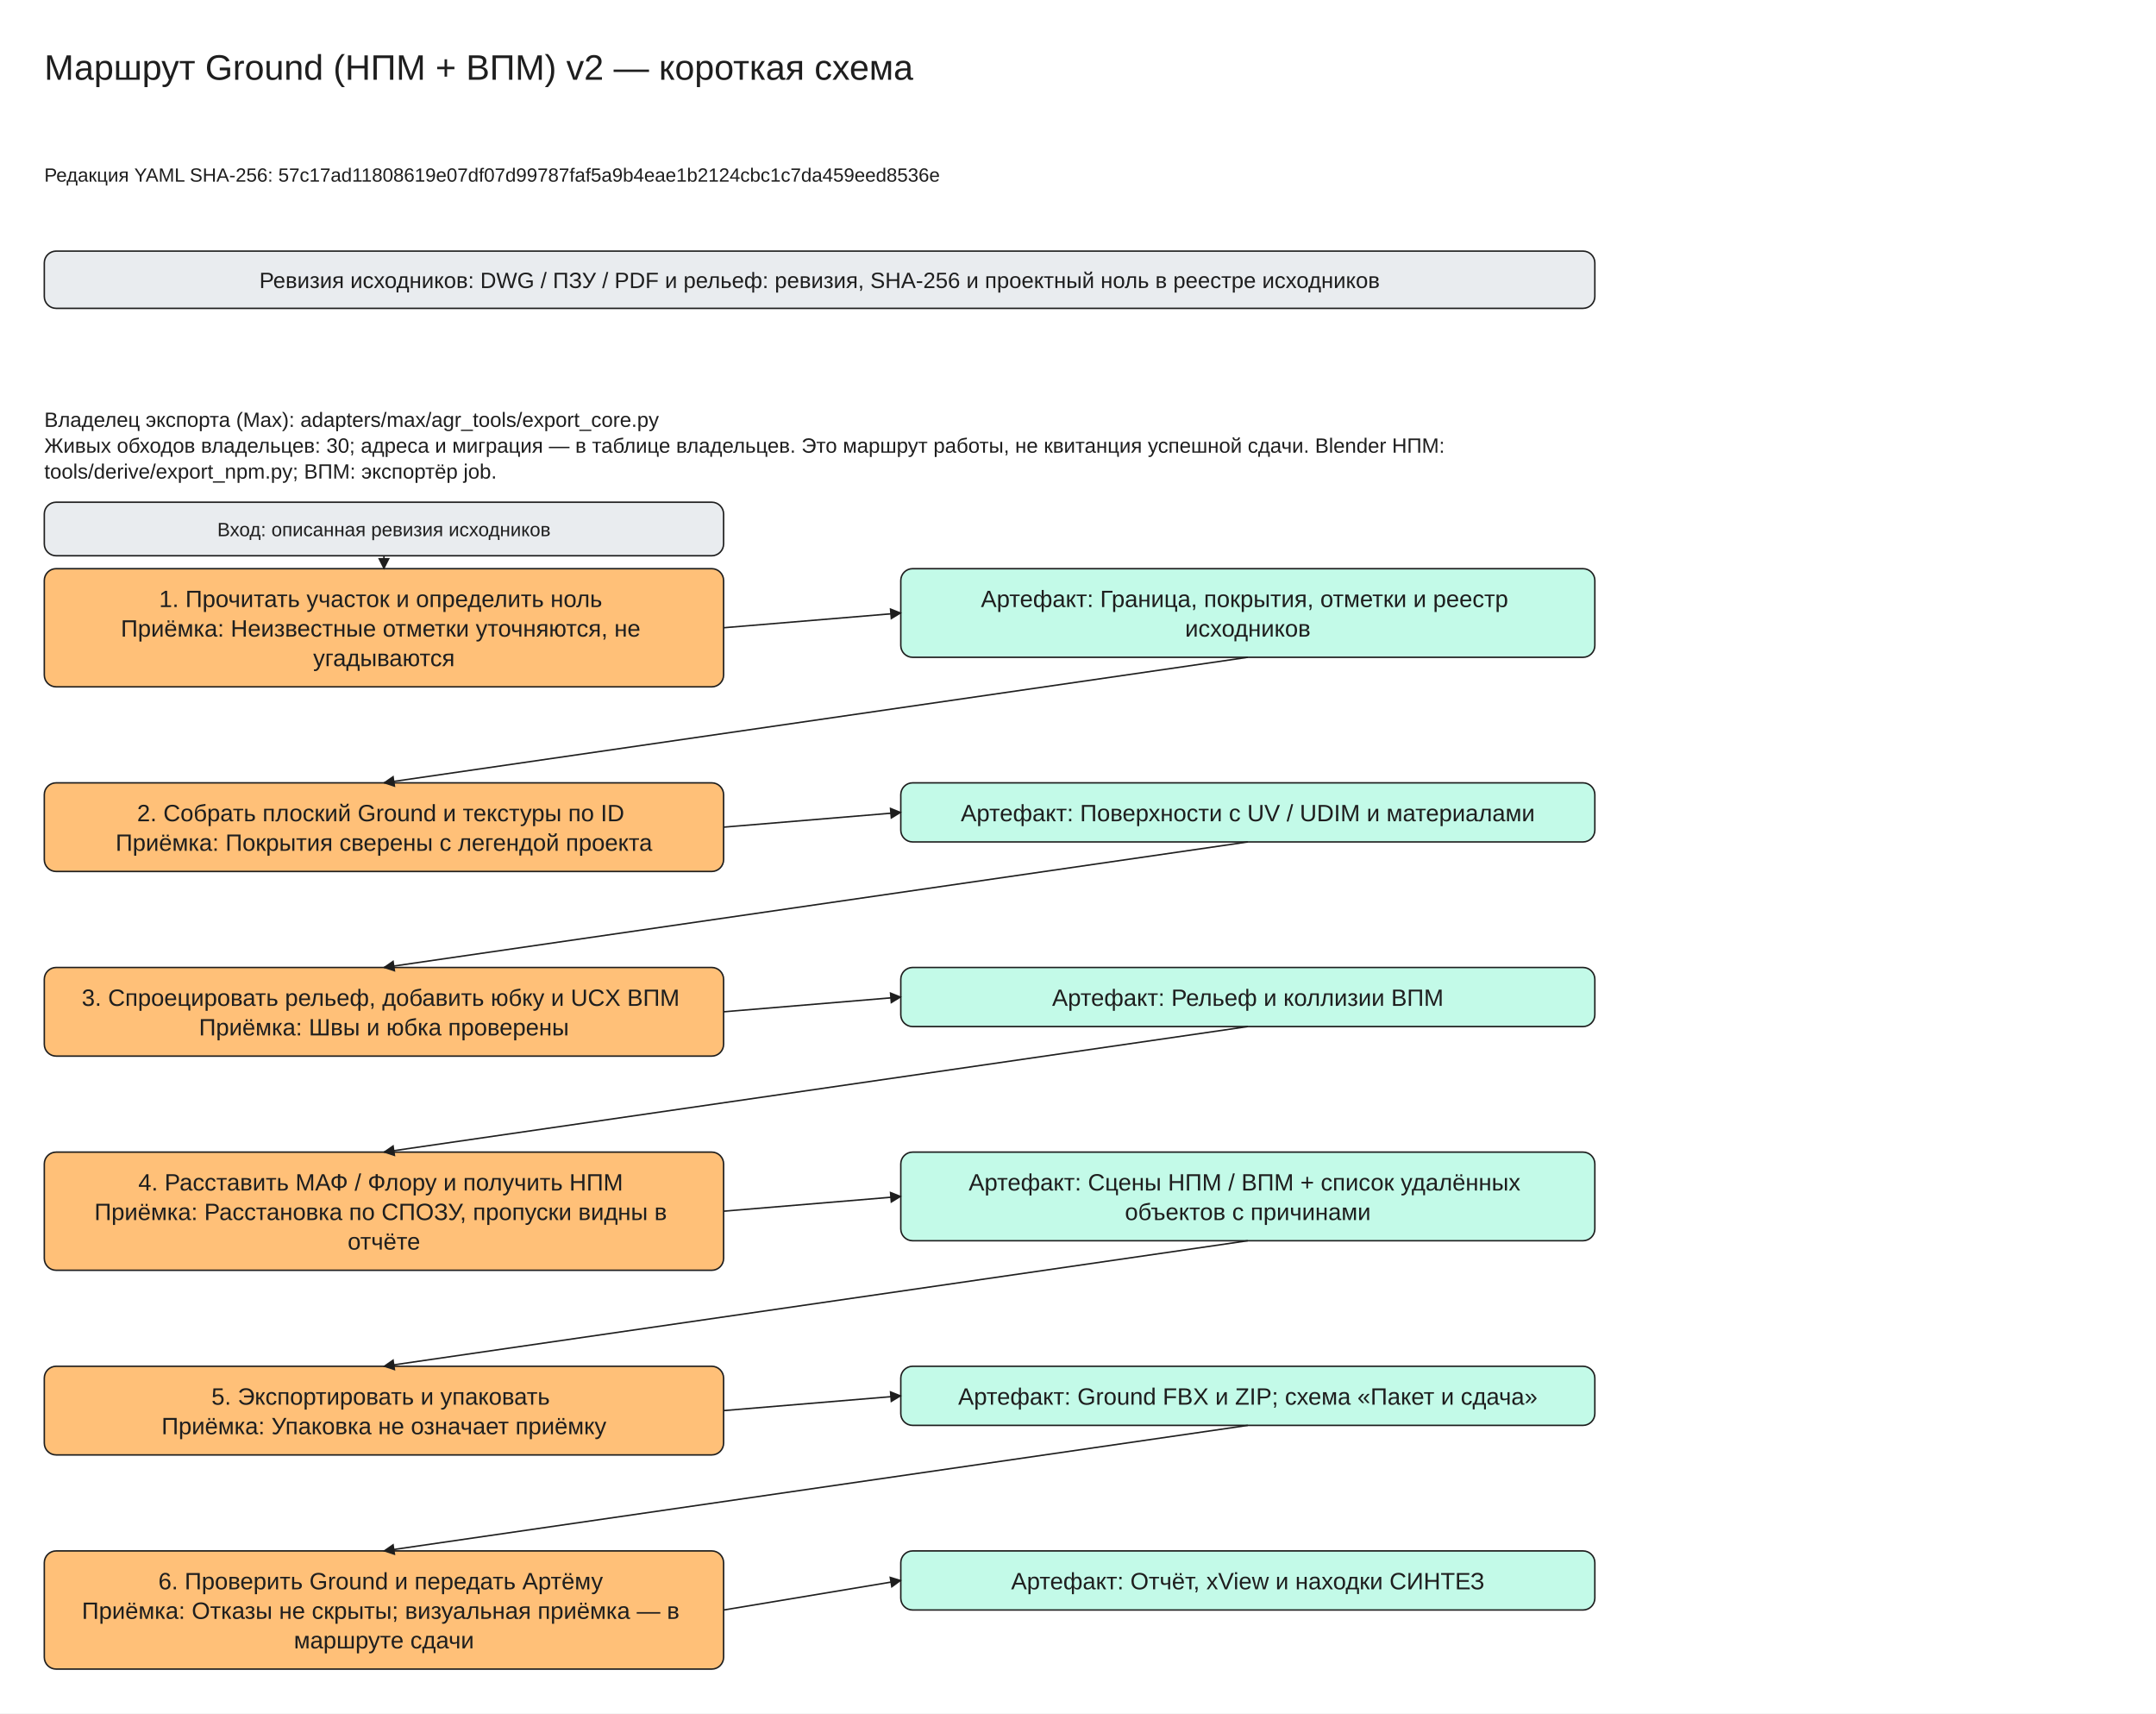
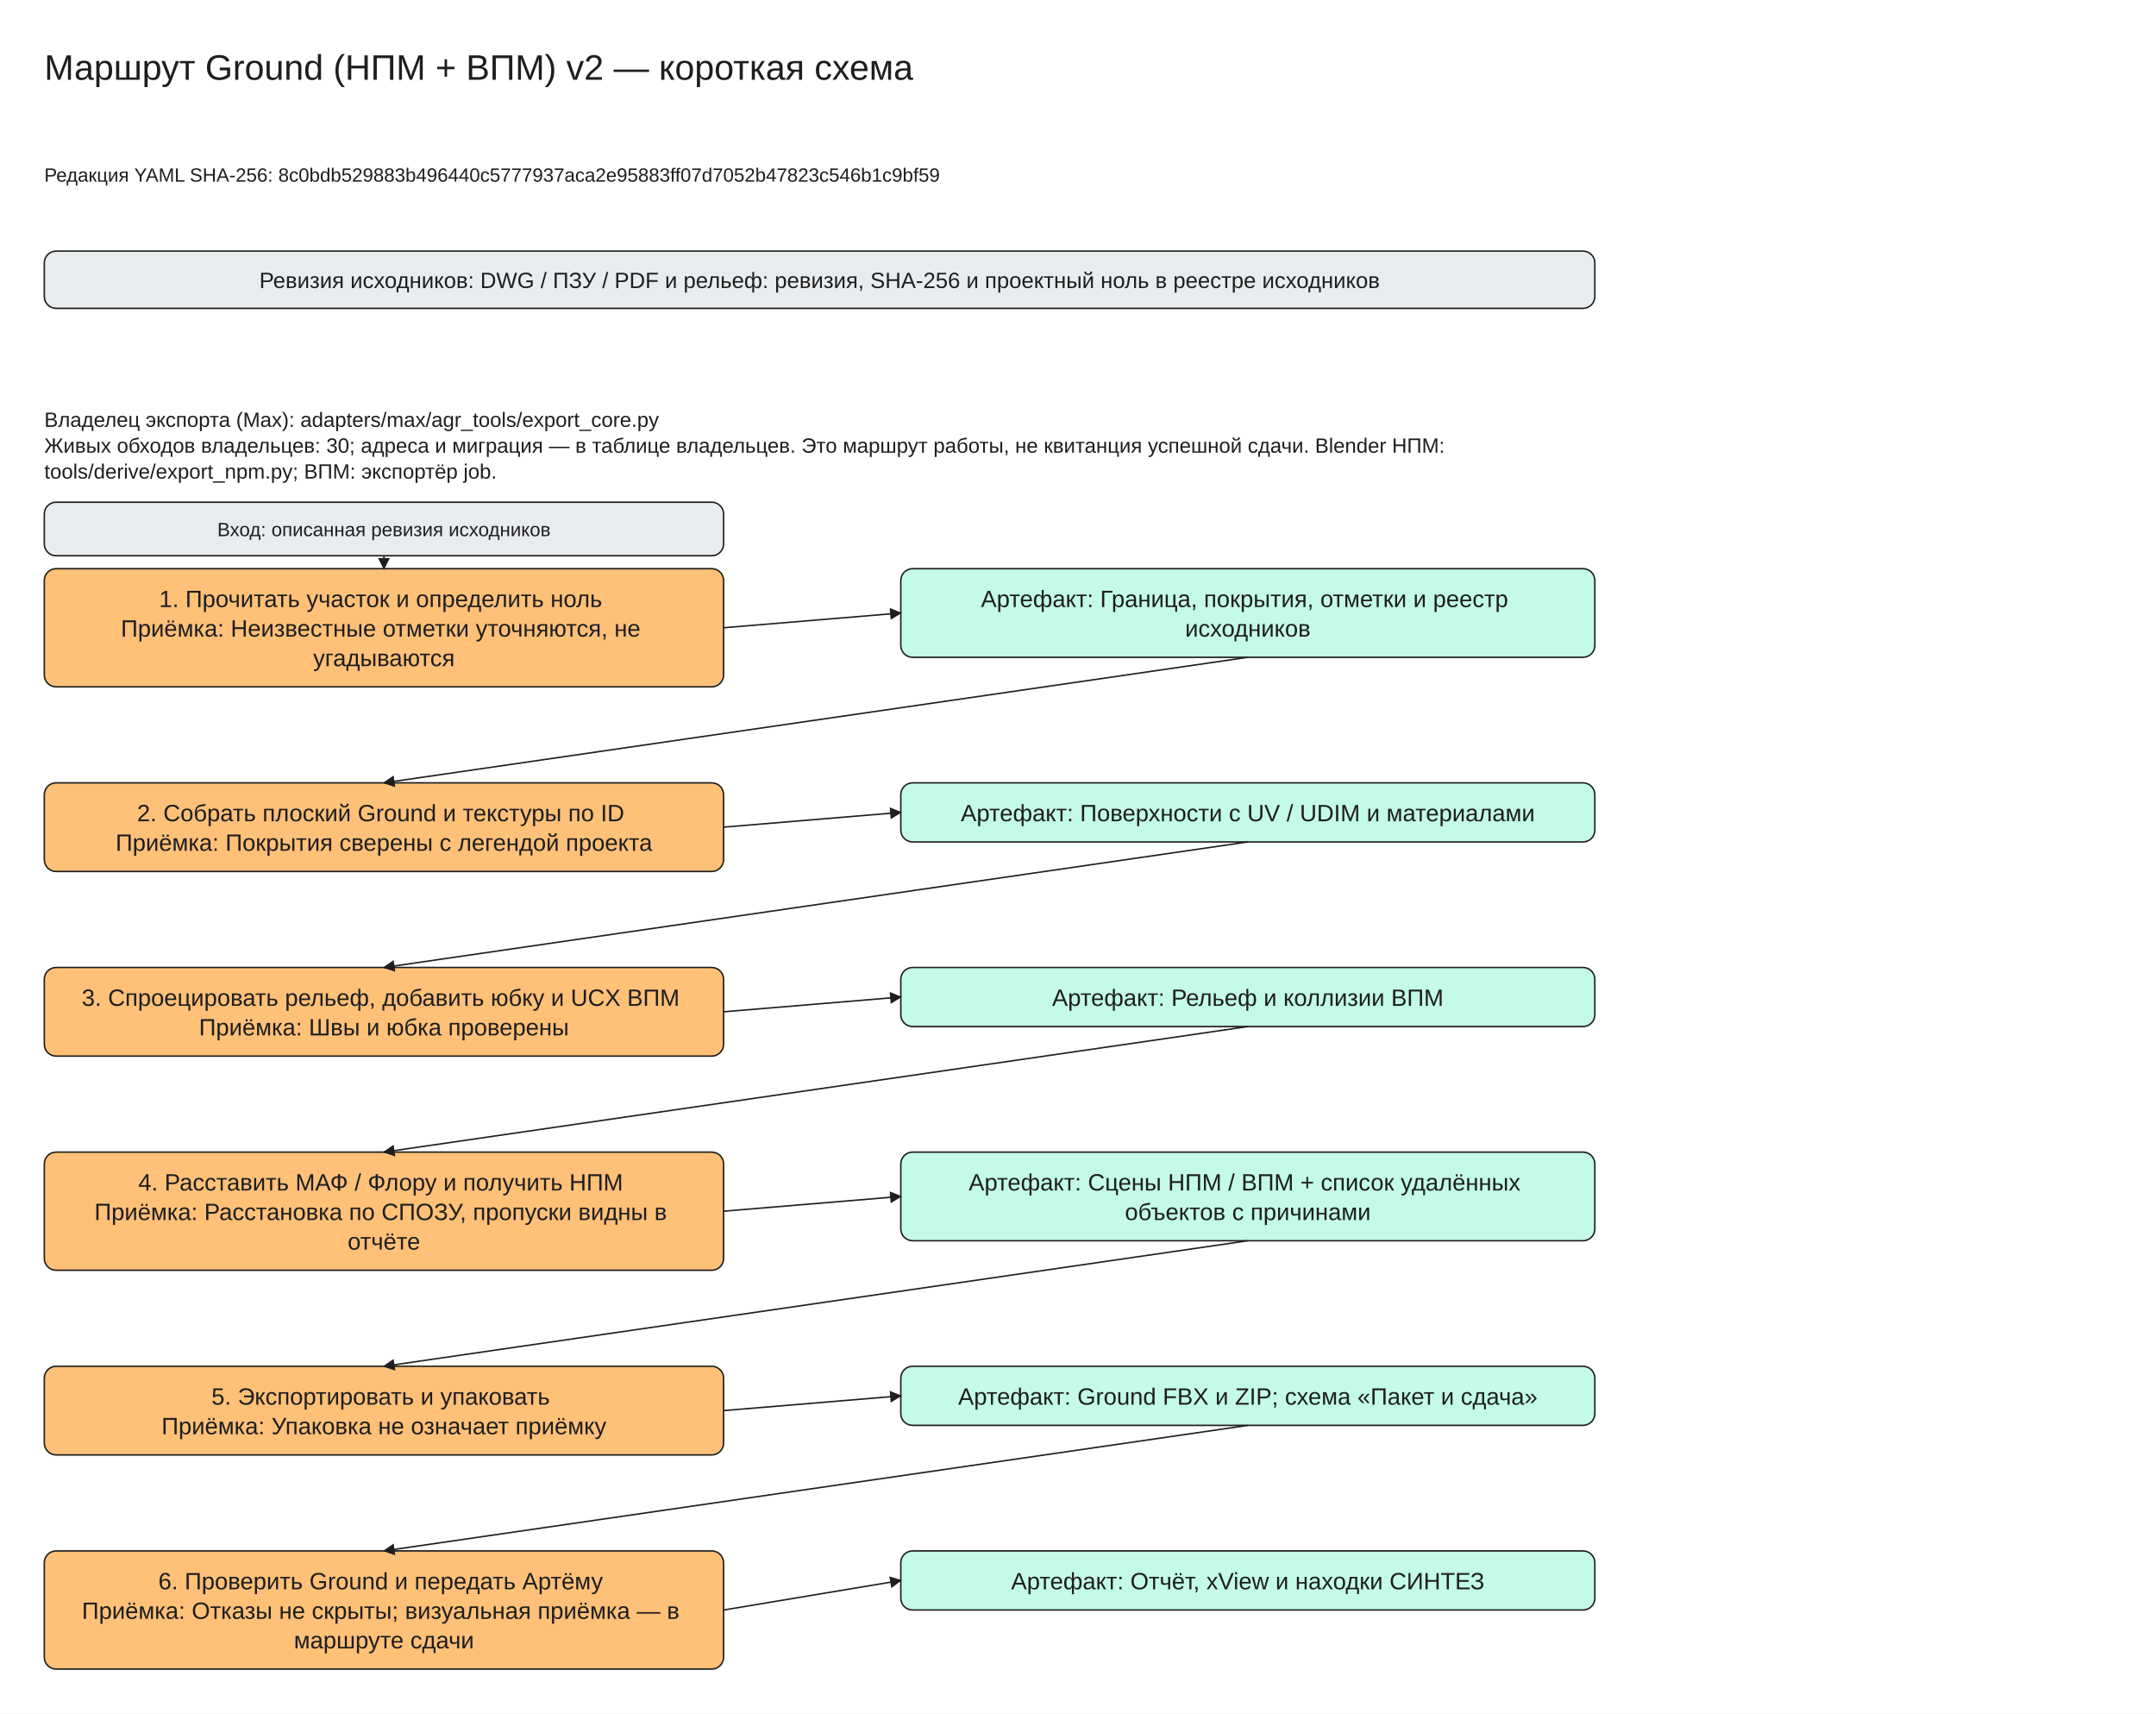
<svg xmlns="http://www.w3.org/2000/svg" viewBox="0 -30 1460 1160" width="1460" height="1160" font-family="Segoe UI, Arial, sans-serif">
  <defs>
    <marker id="arrow" viewBox="0 0 10 10" refX="9" refY="5" markerWidth="8" markerHeight="8" orient="auto-start-reverse">
      <path d="M0,0 L10,5 L0,10 z" fill="#1e1e1e" />
    </marker>
  </defs>
  <rect x="0" y="-30" width="1460" height="1160" fill="#ffffff" />
  <rect x="30" y="140" width="1050" height="38.75" rx="8" fill="#e9ecef" stroke="#1e1e1e" />
  <rect x="30" y="355" width="460" height="80.0" rx="8" fill="#ffc078" stroke="#1e1e1e" />
  <rect x="610" y="355" width="470" height="60.0" rx="8" fill="#c3fae8" stroke="#1e1e1e" />
  <rect x="30" y="310" width="460" height="36.25" rx="8" fill="#e9ecef" stroke="#1e1e1e" />
  <line x1="260.0" y1="346.25" x2="260.0" y2="355.0" stroke="#1e1e1e" marker-end="url(#arrow)" />
  <line x1="490" y1="395.0" x2="610" y2="385.0" stroke="#1e1e1e" marker-end="url(#arrow)" />
  <rect x="30" y="500.0" width="460" height="60.0" rx="8" fill="#ffc078" stroke="#1e1e1e" />
  <rect x="610" y="500.0" width="470" height="40.0" rx="8" fill="#c3fae8" stroke="#1e1e1e" />
  <line x1="845.0" y1="415.0" x2="260.0" y2="500.0" stroke="#1e1e1e" marker-end="url(#arrow)" />
  <line x1="490" y1="530.0" x2="610" y2="520.0" stroke="#1e1e1e" marker-end="url(#arrow)" />
  <rect x="30" y="625.0" width="460" height="60.0" rx="8" fill="#ffc078" stroke="#1e1e1e" />
  <rect x="610" y="625.0" width="470" height="40.0" rx="8" fill="#c3fae8" stroke="#1e1e1e" />
  <line x1="845.0" y1="540.0" x2="260.0" y2="625.0" stroke="#1e1e1e" marker-end="url(#arrow)" />
  <line x1="490" y1="655.0" x2="610" y2="645.0" stroke="#1e1e1e" marker-end="url(#arrow)" />
  <rect x="30" y="750.0" width="460" height="80.0" rx="8" fill="#ffc078" stroke="#1e1e1e" />
  <rect x="610" y="750.0" width="470" height="60.0" rx="8" fill="#c3fae8" stroke="#1e1e1e" />
  <line x1="845.0" y1="665.0" x2="260.0" y2="750.0" stroke="#1e1e1e" marker-end="url(#arrow)" />
  <line x1="490" y1="790.0" x2="610" y2="780.0" stroke="#1e1e1e" marker-end="url(#arrow)" />
  <rect x="30" y="895.0" width="460" height="60.0" rx="8" fill="#ffc078" stroke="#1e1e1e" />
  <rect x="610" y="895.0" width="470" height="40.0" rx="8" fill="#c3fae8" stroke="#1e1e1e" />
  <line x1="845.0" y1="810.0" x2="260.0" y2="895.0" stroke="#1e1e1e" marker-end="url(#arrow)" />
  <line x1="490" y1="925.0" x2="610" y2="915.0" stroke="#1e1e1e" marker-end="url(#arrow)" />
  <rect x="30" y="1020.0" width="460" height="80.0" rx="8" fill="#ffc078" stroke="#1e1e1e" />
  <rect x="610" y="1020.0" width="470" height="40.0" rx="8" fill="#c3fae8" stroke="#1e1e1e" />
  <line x1="845.0" y1="935.0" x2="260.0" y2="1020.0" stroke="#1e1e1e" marker-end="url(#arrow)" />
  <line x1="490" y1="1060.0" x2="610" y2="1040.0" stroke="#1e1e1e" marker-end="url(#arrow)" />
  <text x="30" y="0" font-size="24" text-anchor="start" fill="#1e1e1e">
    <tspan x="30" dy="24">Маршрут Ground (НПМ + ВПМ) v2 — короткая схема</tspan>
  </text>
  <text x="30" y="80" font-size="13" text-anchor="start" fill="#1e1e1e">
-     <tspan x="30" dy="13">Редакция YAML SHA-256: 57c17ad11808619e07df07d99787faf5a9b4eae1b2124cbc1c7da459eed8536e</tspan>
+     <tspan x="30" dy="13">Редакция YAML SHA-256: 8c0bdb529883b496440c5777937aca2e95883ff07d7052b47823c546b1c9bf59</tspan>
  </text>
  <text x="555.0" y="150.0" font-size="15" text-anchor="middle" fill="#1e1e1e">
    <tspan x="555.0" dy="15">Ревизия исходников: DWG / ПЗУ / PDF и рельеф: ревизия, SHA-256 и проектный ноль в реестре исходников</tspan>
  </text>
  <text x="30" y="245" font-size="14" text-anchor="start" fill="#1e1e1e">
    <tspan x="30" dy="14">Владелец экспорта (Max): adapters/max/agr_tools/export_core.py</tspan>
    <tspan x="30" dy="17.5">Живых обходов владельцев: 30; адреса и миграция — в таблице владельцев. Это маршрут работы, не квитанция успешной сдачи. Blender НПМ:</tspan>
    <tspan x="30" dy="17.5">tools/derive/export_npm.py; ВПМ: экспортёр job.</tspan>
  </text>
  <text x="260.0" y="365.0" font-size="16" text-anchor="middle" fill="#1e1e1e">
    <tspan x="260.0" dy="16">1. Прочитать участок и определить ноль</tspan>
    <tspan x="260.0" dy="20.0">Приёмка: Неизвестные отметки уточняются, не</tspan>
    <tspan x="260.0" dy="20.0">угадываются</tspan>
  </text>
  <text x="845.0" y="365.0" font-size="16" text-anchor="middle" fill="#1e1e1e">
    <tspan x="845.0" dy="16">Артефакт: Граница, покрытия, отметки и реестр</tspan>
    <tspan x="845.0" dy="20.0">исходников</tspan>
  </text>
  <text x="260.0" y="320.0" font-size="13" text-anchor="middle" fill="#1e1e1e">
    <tspan x="260.0" dy="13">Вход: описанная ревизия исходников</tspan>
  </text>
  <text x="260.0" y="510.0" font-size="16" text-anchor="middle" fill="#1e1e1e">
    <tspan x="260.0" dy="16">2. Собрать плоский Ground и текстуры по ID</tspan>
    <tspan x="260.0" dy="20.0">Приёмка: Покрытия сверены с легендой проекта</tspan>
  </text>
  <text x="845.0" y="510.0" font-size="16" text-anchor="middle" fill="#1e1e1e">
    <tspan x="845.0" dy="16">Артефакт: Поверхности с UV / UDIM и материалами</tspan>
  </text>
  <text x="260.0" y="635.0" font-size="16" text-anchor="middle" fill="#1e1e1e">
    <tspan x="260.0" dy="16">3. Спроецировать рельеф, добавить юбку и UCX ВПМ</tspan>
    <tspan x="260.0" dy="20.0">Приёмка: Швы и юбка проверены</tspan>
  </text>
  <text x="845.0" y="635.0" font-size="16" text-anchor="middle" fill="#1e1e1e">
    <tspan x="845.0" dy="16">Артефакт: Рельеф и коллизии ВПМ</tspan>
  </text>
  <text x="260.0" y="760.0" font-size="16" text-anchor="middle" fill="#1e1e1e">
    <tspan x="260.0" dy="16">4. Расставить МАФ / Флору и получить НПМ</tspan>
    <tspan x="260.0" dy="20.0">Приёмка: Расстановка по СПОЗУ, пропуски видны в</tspan>
    <tspan x="260.0" dy="20.0">отчёте</tspan>
  </text>
  <text x="845.0" y="760.0" font-size="16" text-anchor="middle" fill="#1e1e1e">
    <tspan x="845.0" dy="16">Артефакт: Сцены НПМ / ВПМ + список удалённых</tspan>
    <tspan x="845.0" dy="20.0">объектов с причинами</tspan>
  </text>
  <text x="260.0" y="905.0" font-size="16" text-anchor="middle" fill="#1e1e1e">
    <tspan x="260.0" dy="16">5. Экспортировать и упаковать</tspan>
    <tspan x="260.0" dy="20.0">Приёмка: Упаковка не означает приёмку</tspan>
  </text>
  <text x="845.0" y="905.0" font-size="16" text-anchor="middle" fill="#1e1e1e">
    <tspan x="845.0" dy="16">Артефакт: Ground FBX и ZIP; схема «Пакет и сдача»</tspan>
  </text>
  <text x="260.0" y="1030.0" font-size="16" text-anchor="middle" fill="#1e1e1e">
    <tspan x="260.0" dy="16">6. Проверить Ground и передать Артёму</tspan>
    <tspan x="260.0" dy="20.0">Приёмка: Отказы не скрыты; визуальная приёмка — в</tspan>
    <tspan x="260.0" dy="20.0">маршруте сдачи</tspan>
  </text>
  <text x="845.0" y="1030.0" font-size="16" text-anchor="middle" fill="#1e1e1e">
    <tspan x="845.0" dy="16">Артефакт: Отчёт, xView и находки СИНТЕЗ</tspan>
  </text>
</svg>
